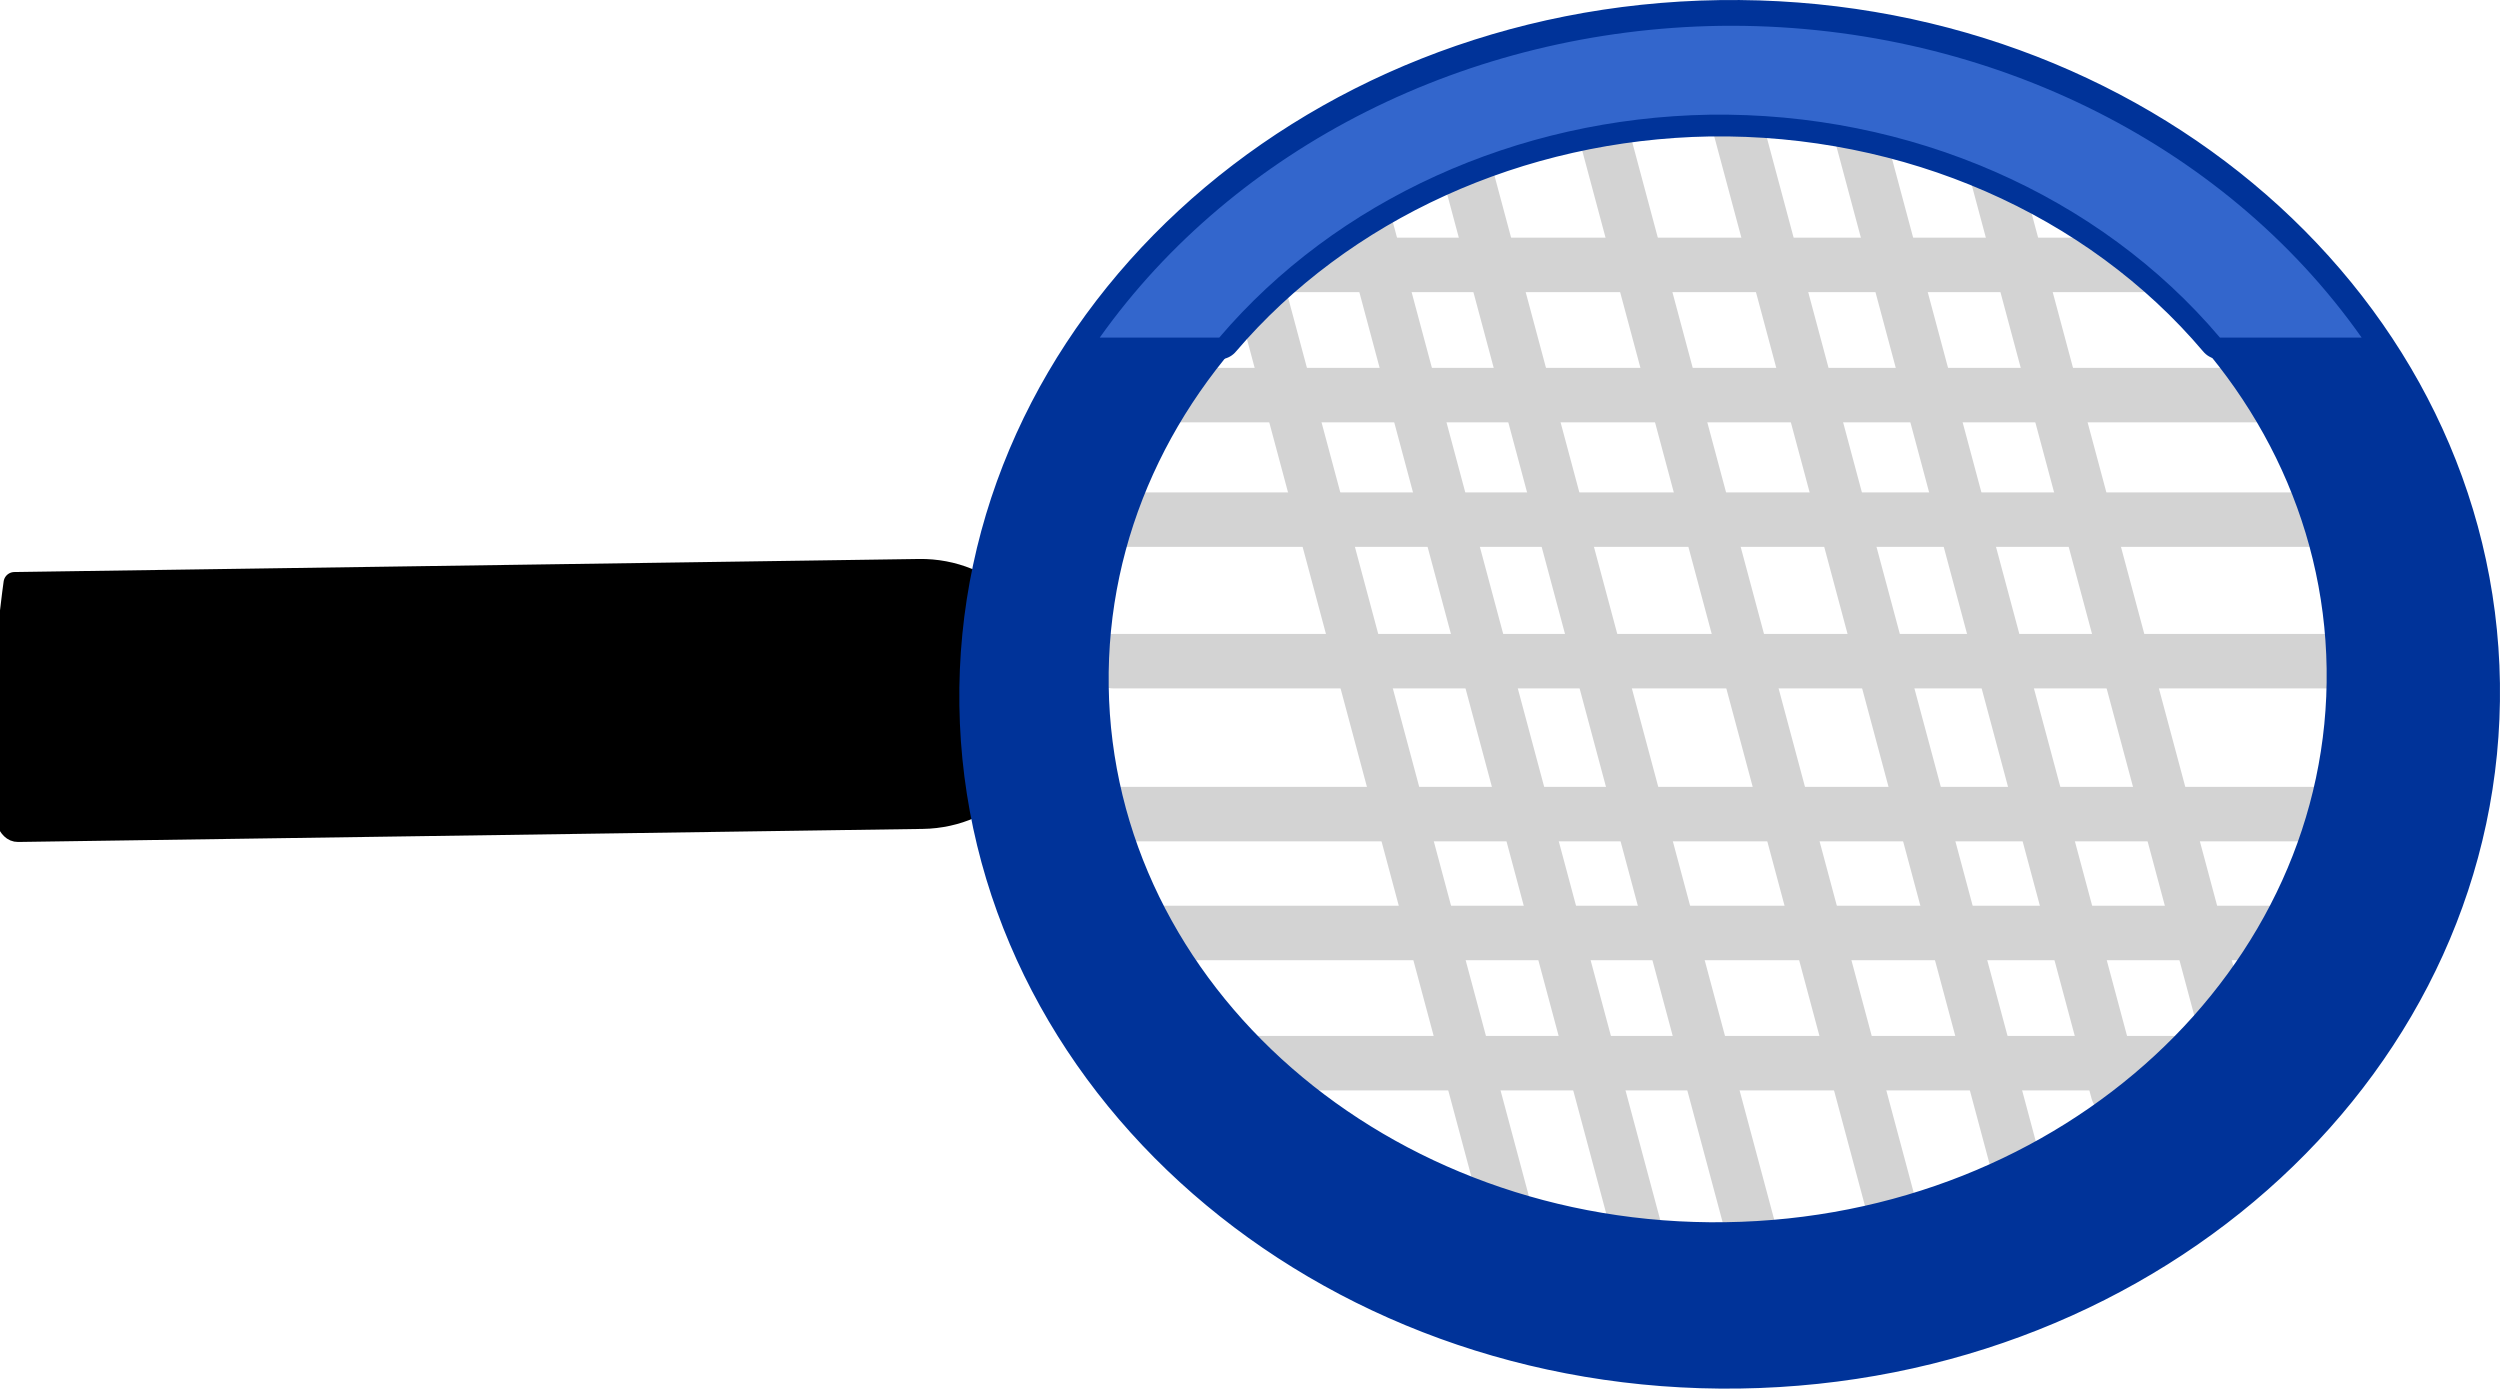
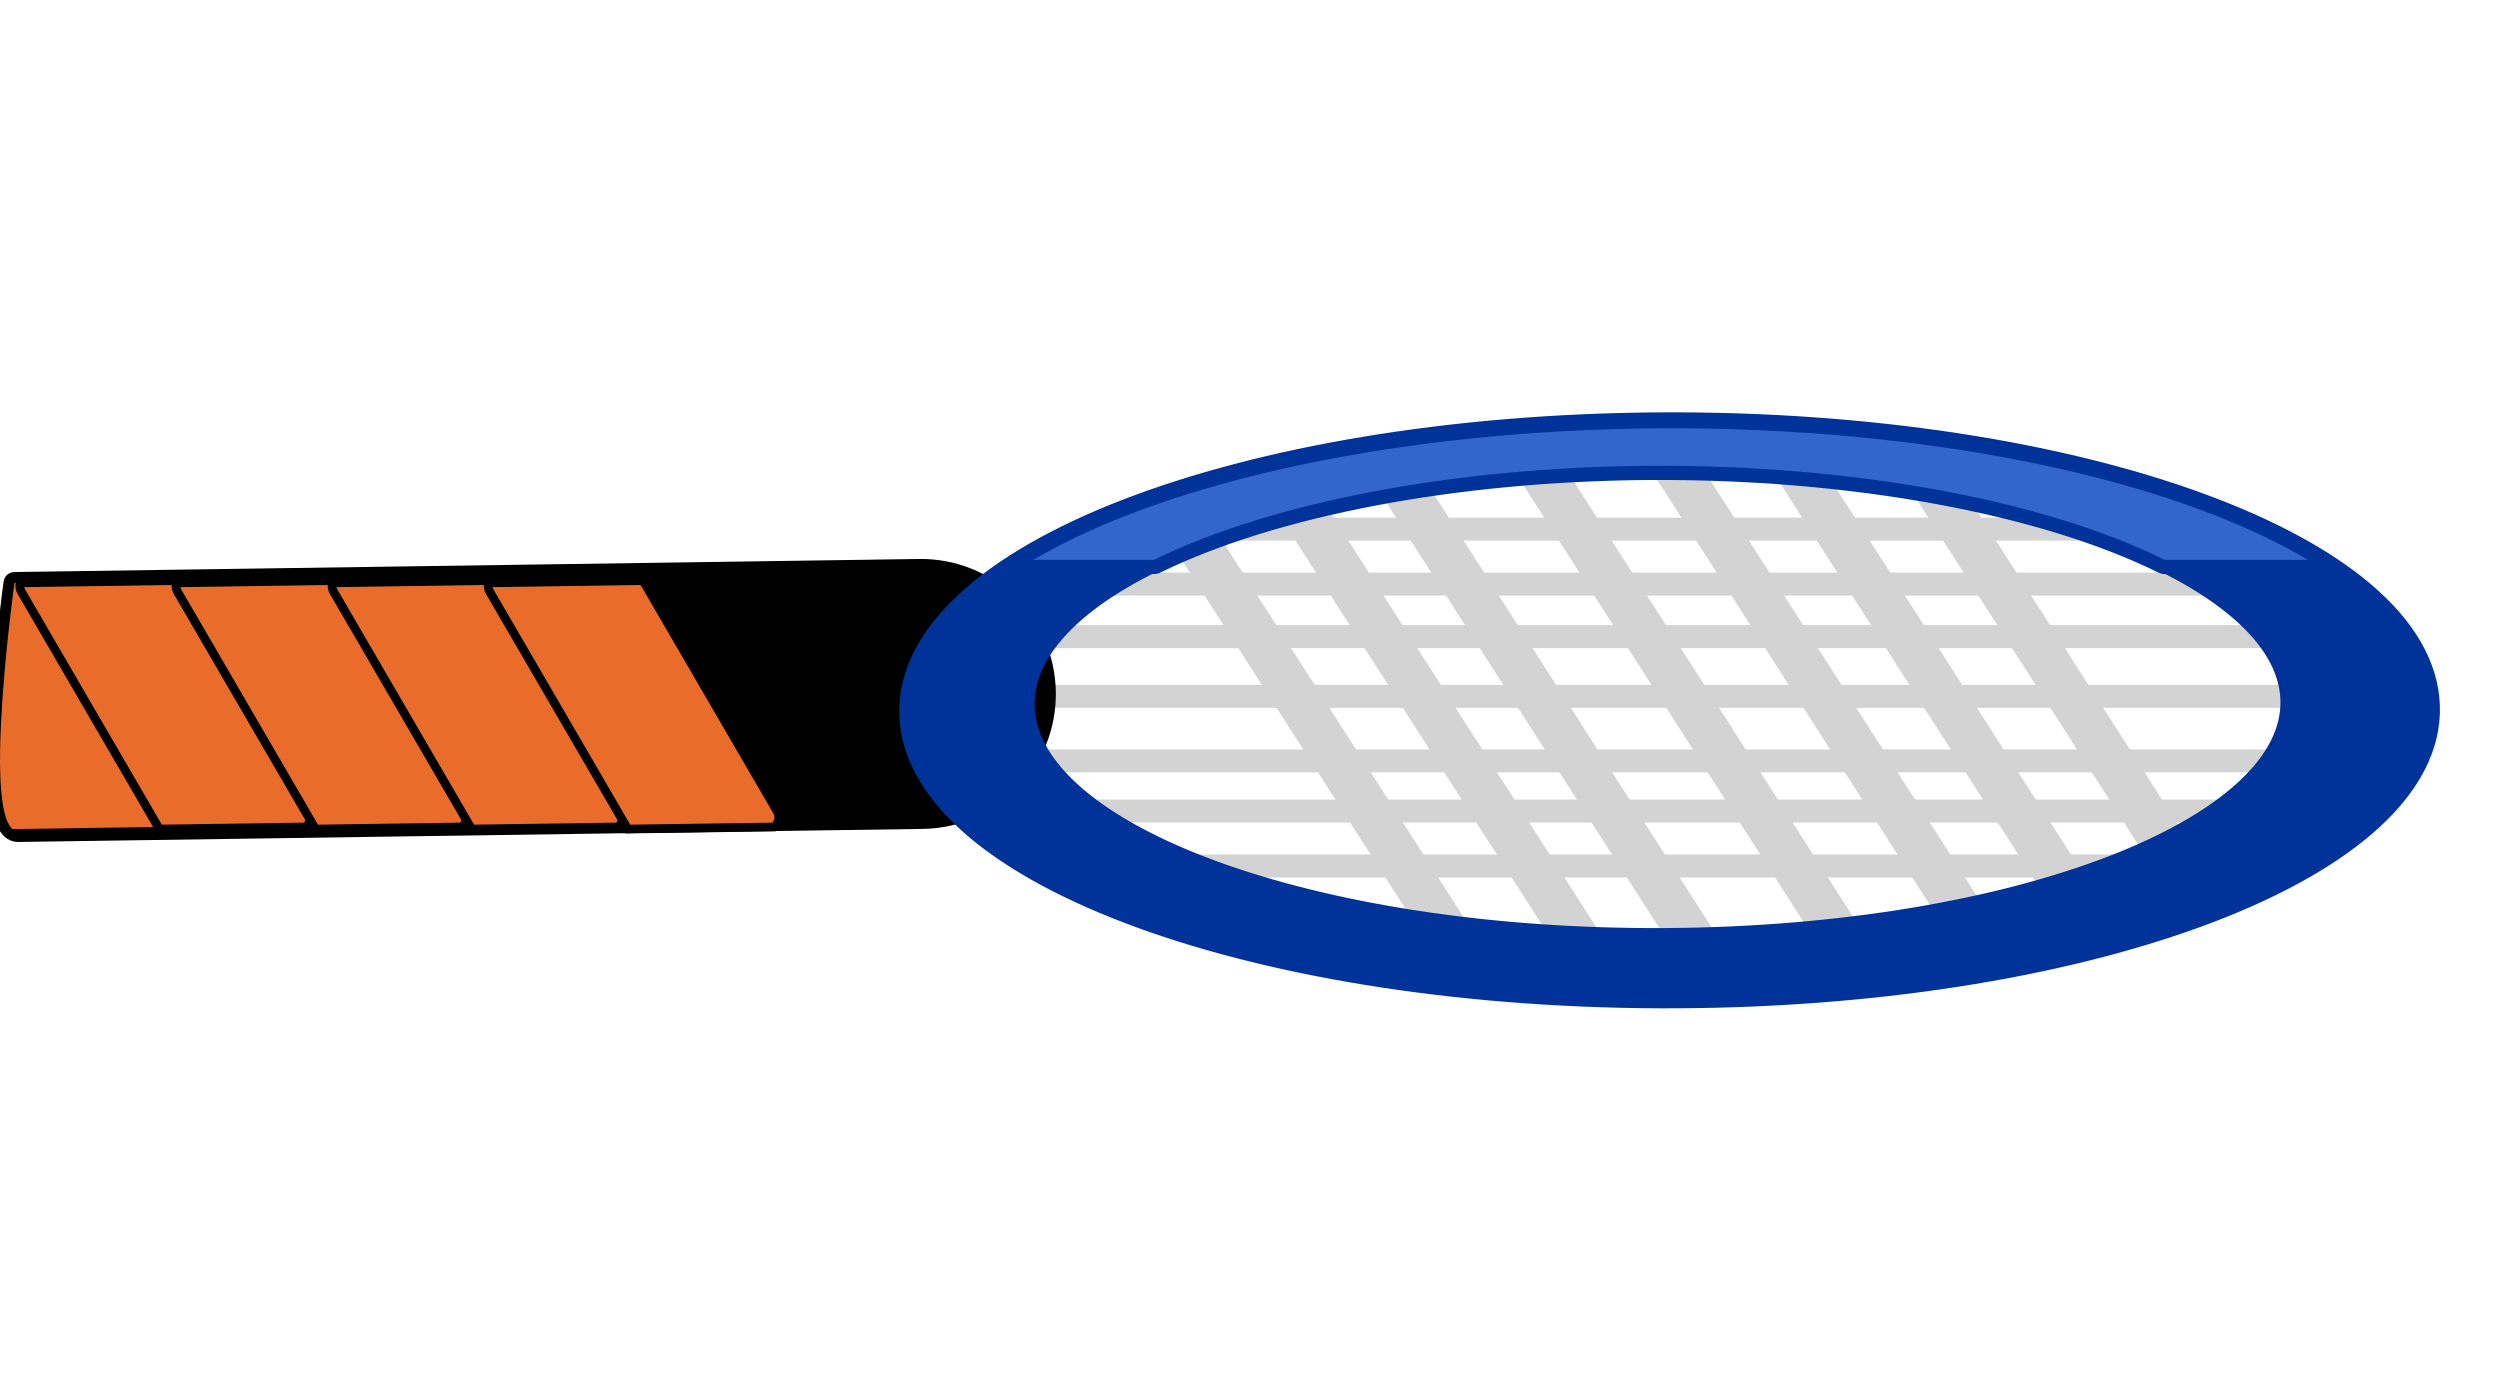
<svg xmlns="http://www.w3.org/2000/svg" width="57.458mm" height="31.915mm" viewBox="0 0 57.458 31.915" version="1.1" id="svg1" xml:space="preserve">
  <defs id="defs1" />
  <g id="layer1" transform="translate(-103.5896,-196.2209)">
-     <g id="g55" style="fill:#d3d3d3;fill-opacity:1" transform="matrix(-0.8918182,0.2528055,-0.2528055,-0.8918182,229.0991,215.0636)">
+     <g id="g55" style="fill:#d3d3d3;fill-opacity:1" transform="matrix(-0.900816,0.1066735,-0.2553561,-0.3763106,228.5842,213.7639)">
      <rect style="fill:#d3d3d3;fill-opacity:1;fill-rule:evenodd;stroke:none;stroke-width:0.852;stroke-linecap:square;stroke-linejoin:round;stroke-dasharray:none;paint-order:stroke fill markers" id="rect49" width="29.537" height="1.252" x="-42.306" y="87.346" transform="rotate(-89.17345)" ry="0.626" />
      <rect style="fill:#d3d3d3;fill-opacity:1;fill-rule:evenodd;stroke:none;stroke-width:0.852;stroke-linecap:square;stroke-linejoin:round;stroke-dasharray:none;paint-order:stroke fill markers" id="rect50" width="29.537" height="1.252" x="-42.306" y="90.86" transform="rotate(-89.17345)" ry="0.626" />
      <rect style="fill:#d3d3d3;fill-opacity:1;fill-rule:evenodd;stroke:none;stroke-width:0.852;stroke-linecap:square;stroke-linejoin:round;stroke-dasharray:none;paint-order:stroke fill markers" id="rect51" width="29.537" height="1.252" x="-42.306" y="93.592" transform="rotate(-89.17345)" ry="0.626" />
      <rect style="fill:#d3d3d3;fill-opacity:1;fill-rule:evenodd;stroke:none;stroke-width:0.852;stroke-linecap:square;stroke-linejoin:round;stroke-dasharray:none;paint-order:stroke fill markers" id="rect52" width="29.537" height="1.252" x="-42.306" y="96.585" transform="rotate(-89.17345)" ry="0.626" />
      <rect style="fill:#d3d3d3;fill-opacity:1;fill-rule:evenodd;stroke:none;stroke-width:0.852;stroke-linecap:square;stroke-linejoin:round;stroke-dasharray:none;paint-order:stroke fill markers" id="rect53" width="29.537" height="1.252" x="-42.306" y="84.093" transform="rotate(-89.17345)" ry="0.626" />
      <rect style="fill:#d3d3d3;fill-opacity:1;fill-rule:evenodd;stroke:none;stroke-width:0.81;stroke-linecap:square;stroke-linejoin:round;stroke-dasharray:none;paint-order:stroke fill markers" id="rect54" width="26.674" height="1.252" x="-41.005" y="81.231" transform="rotate(-89.17345)" ry="0.626" />
      <rect style="fill:#d3d3d3;fill-opacity:1;fill-rule:evenodd;stroke:none;stroke-width:0.81;stroke-linecap:square;stroke-linejoin:round;stroke-dasharray:none;paint-order:stroke fill markers" id="rect55" width="26.674" height="1.252" x="-41.005" y="78.238" transform="rotate(-89.17345)" ry="0.626" />
    </g>
-     <g id="g48" style="fill:#d3d3d3;fill-opacity:1" transform="rotate(89.17345,22.81218,148.3954)">
+     <g id="g48" style="fill:#d3d3d3;fill-opacity:1" transform="matrix(0.01457103,0.421915,-1.009984,0.00608696,169.7607,175.1046)">
      <rect style="fill:#d3d3d3;fill-opacity:1;fill-rule:evenodd;stroke:none;stroke-width:0.852;stroke-linecap:square;stroke-linejoin:round;stroke-dasharray:none;paint-order:stroke fill markers" id="rect45" width="29.537" height="1.252" x="-42.306" y="87.346" transform="rotate(-89.17345)" ry="0.626" />
      <rect style="fill:#d3d3d3;fill-opacity:1;fill-rule:evenodd;stroke:none;stroke-width:0.852;stroke-linecap:square;stroke-linejoin:round;stroke-dasharray:none;paint-order:stroke fill markers" id="rect46" width="29.537" height="1.252" x="-42.306" y="90.86" transform="rotate(-89.17345)" ry="0.626" />
      <rect style="fill:#d3d3d3;fill-opacity:1;fill-rule:evenodd;stroke:none;stroke-width:0.852;stroke-linecap:square;stroke-linejoin:round;stroke-dasharray:none;paint-order:stroke fill markers" id="rect47" width="29.537" height="1.252" x="-42.306" y="93.592" transform="rotate(-89.17345)" ry="0.626" />
      <rect style="fill:#d3d3d3;fill-opacity:1;fill-rule:evenodd;stroke:none;stroke-width:0.852;stroke-linecap:square;stroke-linejoin:round;stroke-dasharray:none;paint-order:stroke fill markers" id="rect48" width="29.537" height="1.252" x="-42.306" y="96.585" transform="rotate(-89.17345)" ry="0.626" />
      <rect style="fill:#d3d3d3;fill-opacity:1;fill-rule:evenodd;stroke:none;stroke-width:0.852;stroke-linecap:square;stroke-linejoin:round;stroke-dasharray:none;paint-order:stroke fill markers" id="rect44" width="29.537" height="1.252" x="-42.306" y="84.093" transform="rotate(-89.17345)" ry="0.626" />
      <rect style="fill:#d3d3d3;fill-opacity:1;fill-rule:evenodd;stroke:none;stroke-width:0.81;stroke-linecap:square;stroke-linejoin:round;stroke-dasharray:none;paint-order:stroke fill markers" id="rect43" width="26.674" height="1.252" x="-41.005" y="81.231" transform="rotate(-89.17345)" ry="0.626" />
      <rect style="fill:#d3d3d3;fill-opacity:1;fill-rule:evenodd;stroke:none;stroke-width:0.81;stroke-linecap:square;stroke-linejoin:round;stroke-dasharray:none;paint-order:stroke fill markers" id="rect42" width="26.674" height="1.252" x="-41.005" y="78.238" transform="rotate(-89.17345)" ry="0.626" />
    </g>
    <path id="rect8" style="fill:#000000;fill-rule:evenodd;stroke:#000000;stroke-width:0.5;stroke-linecap:square;stroke-linejoin:round;paint-order:stroke fill markers;stroke-dasharray:none" d="m 127.606,212.129 c 0.023,1.58 -1.231,2.87 -2.811,2.893 l -20.792,0.3 c -0.882,0.013 -0.082,-5.704 -0.082,-5.704 l 20.792,-0.3 c 1.58,-0.023 2.87,1.231 2.893,2.811 z" />
-     <path id="path42" style="fill:#003399;fill-rule:evenodd;stroke:#003399;stroke-width:1;stroke-linecap:square;stroke-linejoin:round;stroke-dasharray:none;paint-order:stroke fill markers" d="m 143.119,196.723 a 15.457,17.205 89.173 0 0 -16.98,15.703 15.457,17.205 89.173 0 0 17.426,15.208 15.457,17.205 89.173 0 0 16.981,-15.704 15.457,17.205 89.173 0 0 -17.427,-15.207 z m -0.24,2.042 a 13.024,14.497 89.173 0 1 14.684,12.814 13.024,14.497 89.173 0 1 -14.308,13.232 13.024,14.497 89.173 0 1 -14.684,-12.814 13.024,14.497 89.173 0 1 14.308,-13.232 z" />
-     <path id="path64" style="fill:#3366cc;fill-rule:evenodd;stroke:#003399;stroke-width:1;stroke-linecap:square;stroke-linejoin:round;stroke-dasharray:none;paint-order:stroke fill markers" d="m 143.119,196.815 a 15.457,17.205 89.173 0 0 -14.254,7.165 h 2.747 a 13.024,14.497 89.173 0 1 11.268,-5.123 13.024,14.497 89.173 0 1 11.731,5.123 h 3.257 a 15.457,17.205 89.173 0 0 -14.747,-7.165 z" />
+     <path id="path42" style="fill:#003399;fill-rule:evenodd;stroke:#003399;stroke-width:0.653;stroke-linecap:square;stroke-linejoin:round;stroke-dasharray:none;paint-order:stroke fill markers" d="m 141.737,206.025 a 6.522,17.379 89.922 0 0 -17.152,6.626 6.522,17.379 89.922 0 0 17.602,6.417 6.522,17.379 89.922 0 0 17.152,-6.626 6.522,17.379 89.922 0 0 -17.603,-6.417 z m -0.242,0.862 a 5.496,14.643 89.922 0 1 14.832,5.407 5.496,14.643 89.922 0 1 -14.453,5.583 5.496,14.643 89.922 0 1 -14.832,-5.407 5.496,14.643 89.922 0 1 14.453,-5.583 z" />
+     <path id="path64" style="fill:#3366cc;fill-rule:evenodd;stroke:#003399;stroke-width:0.653;stroke-linecap:square;stroke-linejoin:round;stroke-dasharray:none;paint-order:stroke fill markers" d="m 141.736,206.064 a 6.522,17.379 89.922 0 0 -14.398,3.024 h 2.774 a 5.496,14.643 89.922 0 1 11.381,-2.162 5.496,14.643 89.922 0 1 11.849,2.162 h 3.29 a 6.522,17.379 89.922 0 0 -14.896,-3.024 z" />
+     <g id="g5" transform="translate(0,-8.602695)">
+       <path id="path1" style="fill:#e96c2a;fill-opacity:1;fill-rule:evenodd;stroke:#000000;stroke-width:0.2;stroke-linecap:round;stroke-linejoin:miter;stroke-dasharray:none;stroke-opacity:1;paint-order:stroke fill markers" d="m 104.228,218.216 -0.306,0.005 c 0,0 -0.716,5.125 -0.043,5.657 l 3.33,-0.048 c 0.112,-0.083 0.147,-0.236 0.075,-0.359 z" />
+       <path id="rect1" style="fill:#e96c2a;stroke:#000000;stroke-width:0.2;stroke-linecap:round;stroke-opacity:1" d="m 107.604,218.168 -3.552,0.051 c -0.017,0.067 -0.009,0.141 0.029,0.206 l 3.171,5.453 3.36,-0.048 c 0.112,-0.083 0.147,-0.236 0.075,-0.359 z" />
+       <path id="path2" style="fill:#e96c2a;stroke:#000000;stroke-width:0.2;stroke-linecap:round;stroke-opacity:1" d="m 111.193,218.168 -3.552,0.051 c -0.017,0.067 -0.009,0.141 0.029,0.206 l 3.171,5.453 3.36,-0.048 c 0.112,-0.083 0.147,-0.236 0.075,-0.359 z" />
+       <path id="path3" style="fill:#e96c2a;stroke:#000000;stroke-width:0.2;stroke-linecap:round;stroke-opacity:1" d="m 114.781,218.168 -3.552,0.051 c -0.017,0.067 -0.009,0.141 0.029,0.206 l 3.171,5.453 3.36,-0.048 c 0.112,-0.083 0.147,-0.236 0.075,-0.359 z" />
+       <path id="path4" style="fill:#e96c2a;stroke:#000000;stroke-width:0.2;stroke-linecap:round;stroke-opacity:1" d="m 118.369,218.168 -3.552,0.051 c -0.017,0.067 -0.009,0.141 0.029,0.206 l 3.171,5.453 3.36,-0.048 c 0.112,-0.083 0.147,-0.236 0.075,-0.359 z" />
+     </g>
  </g>
</svg>
